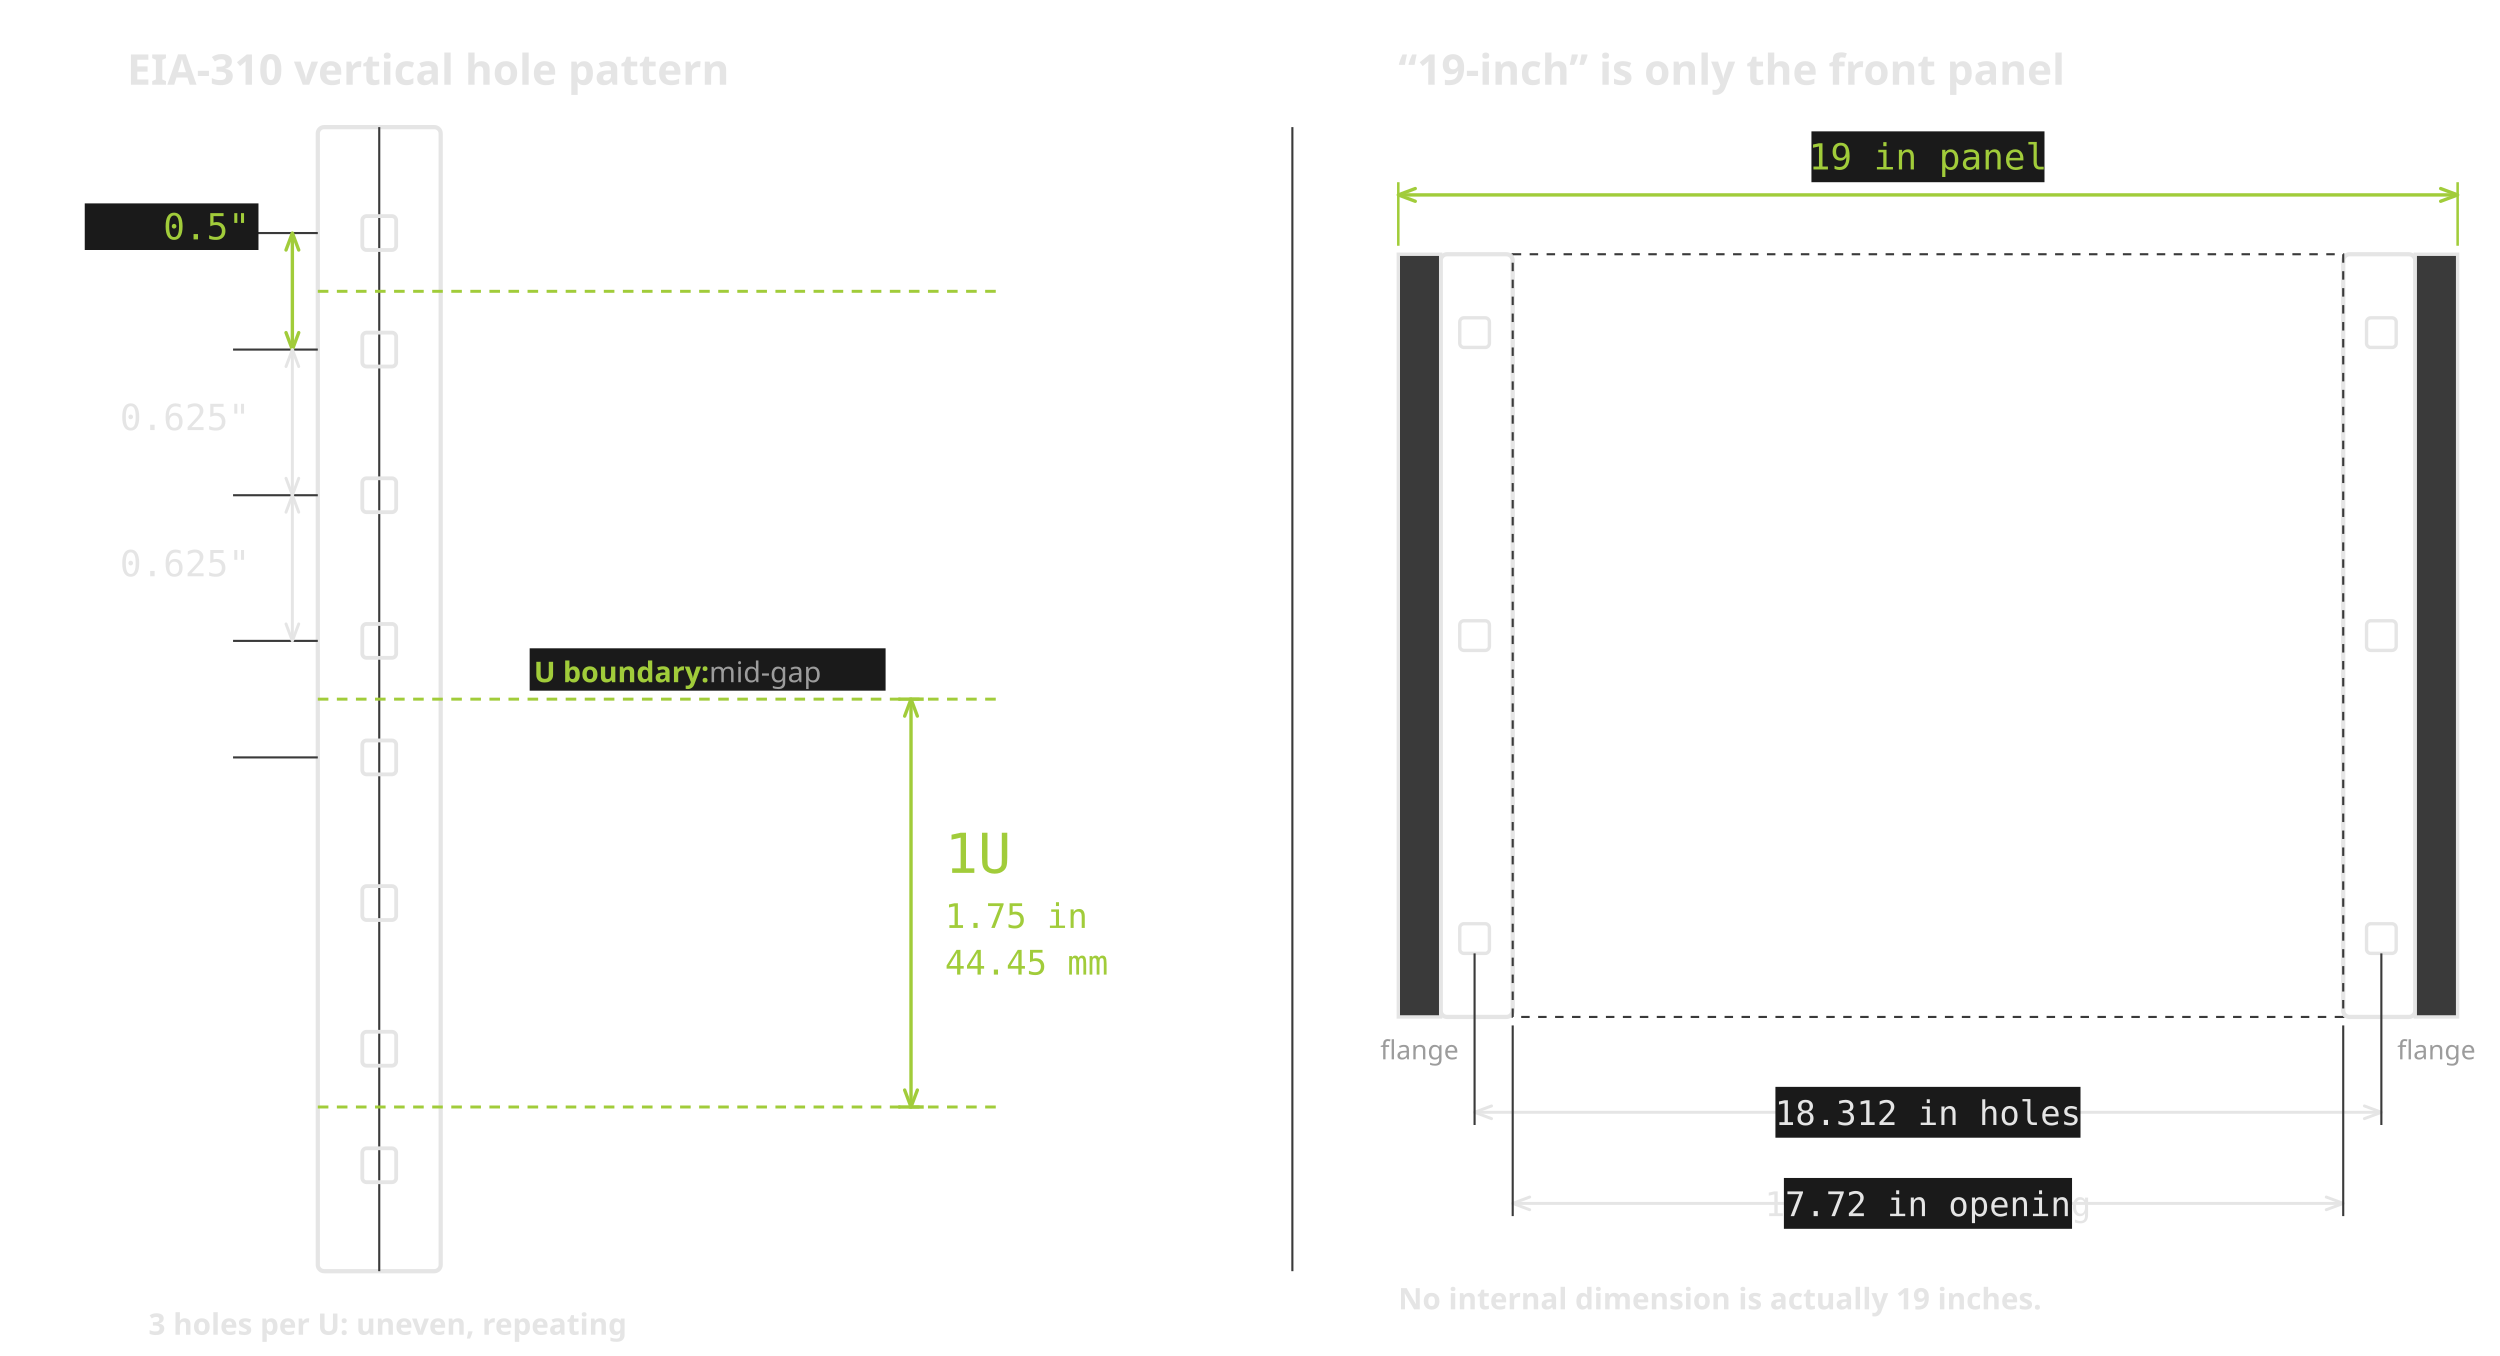
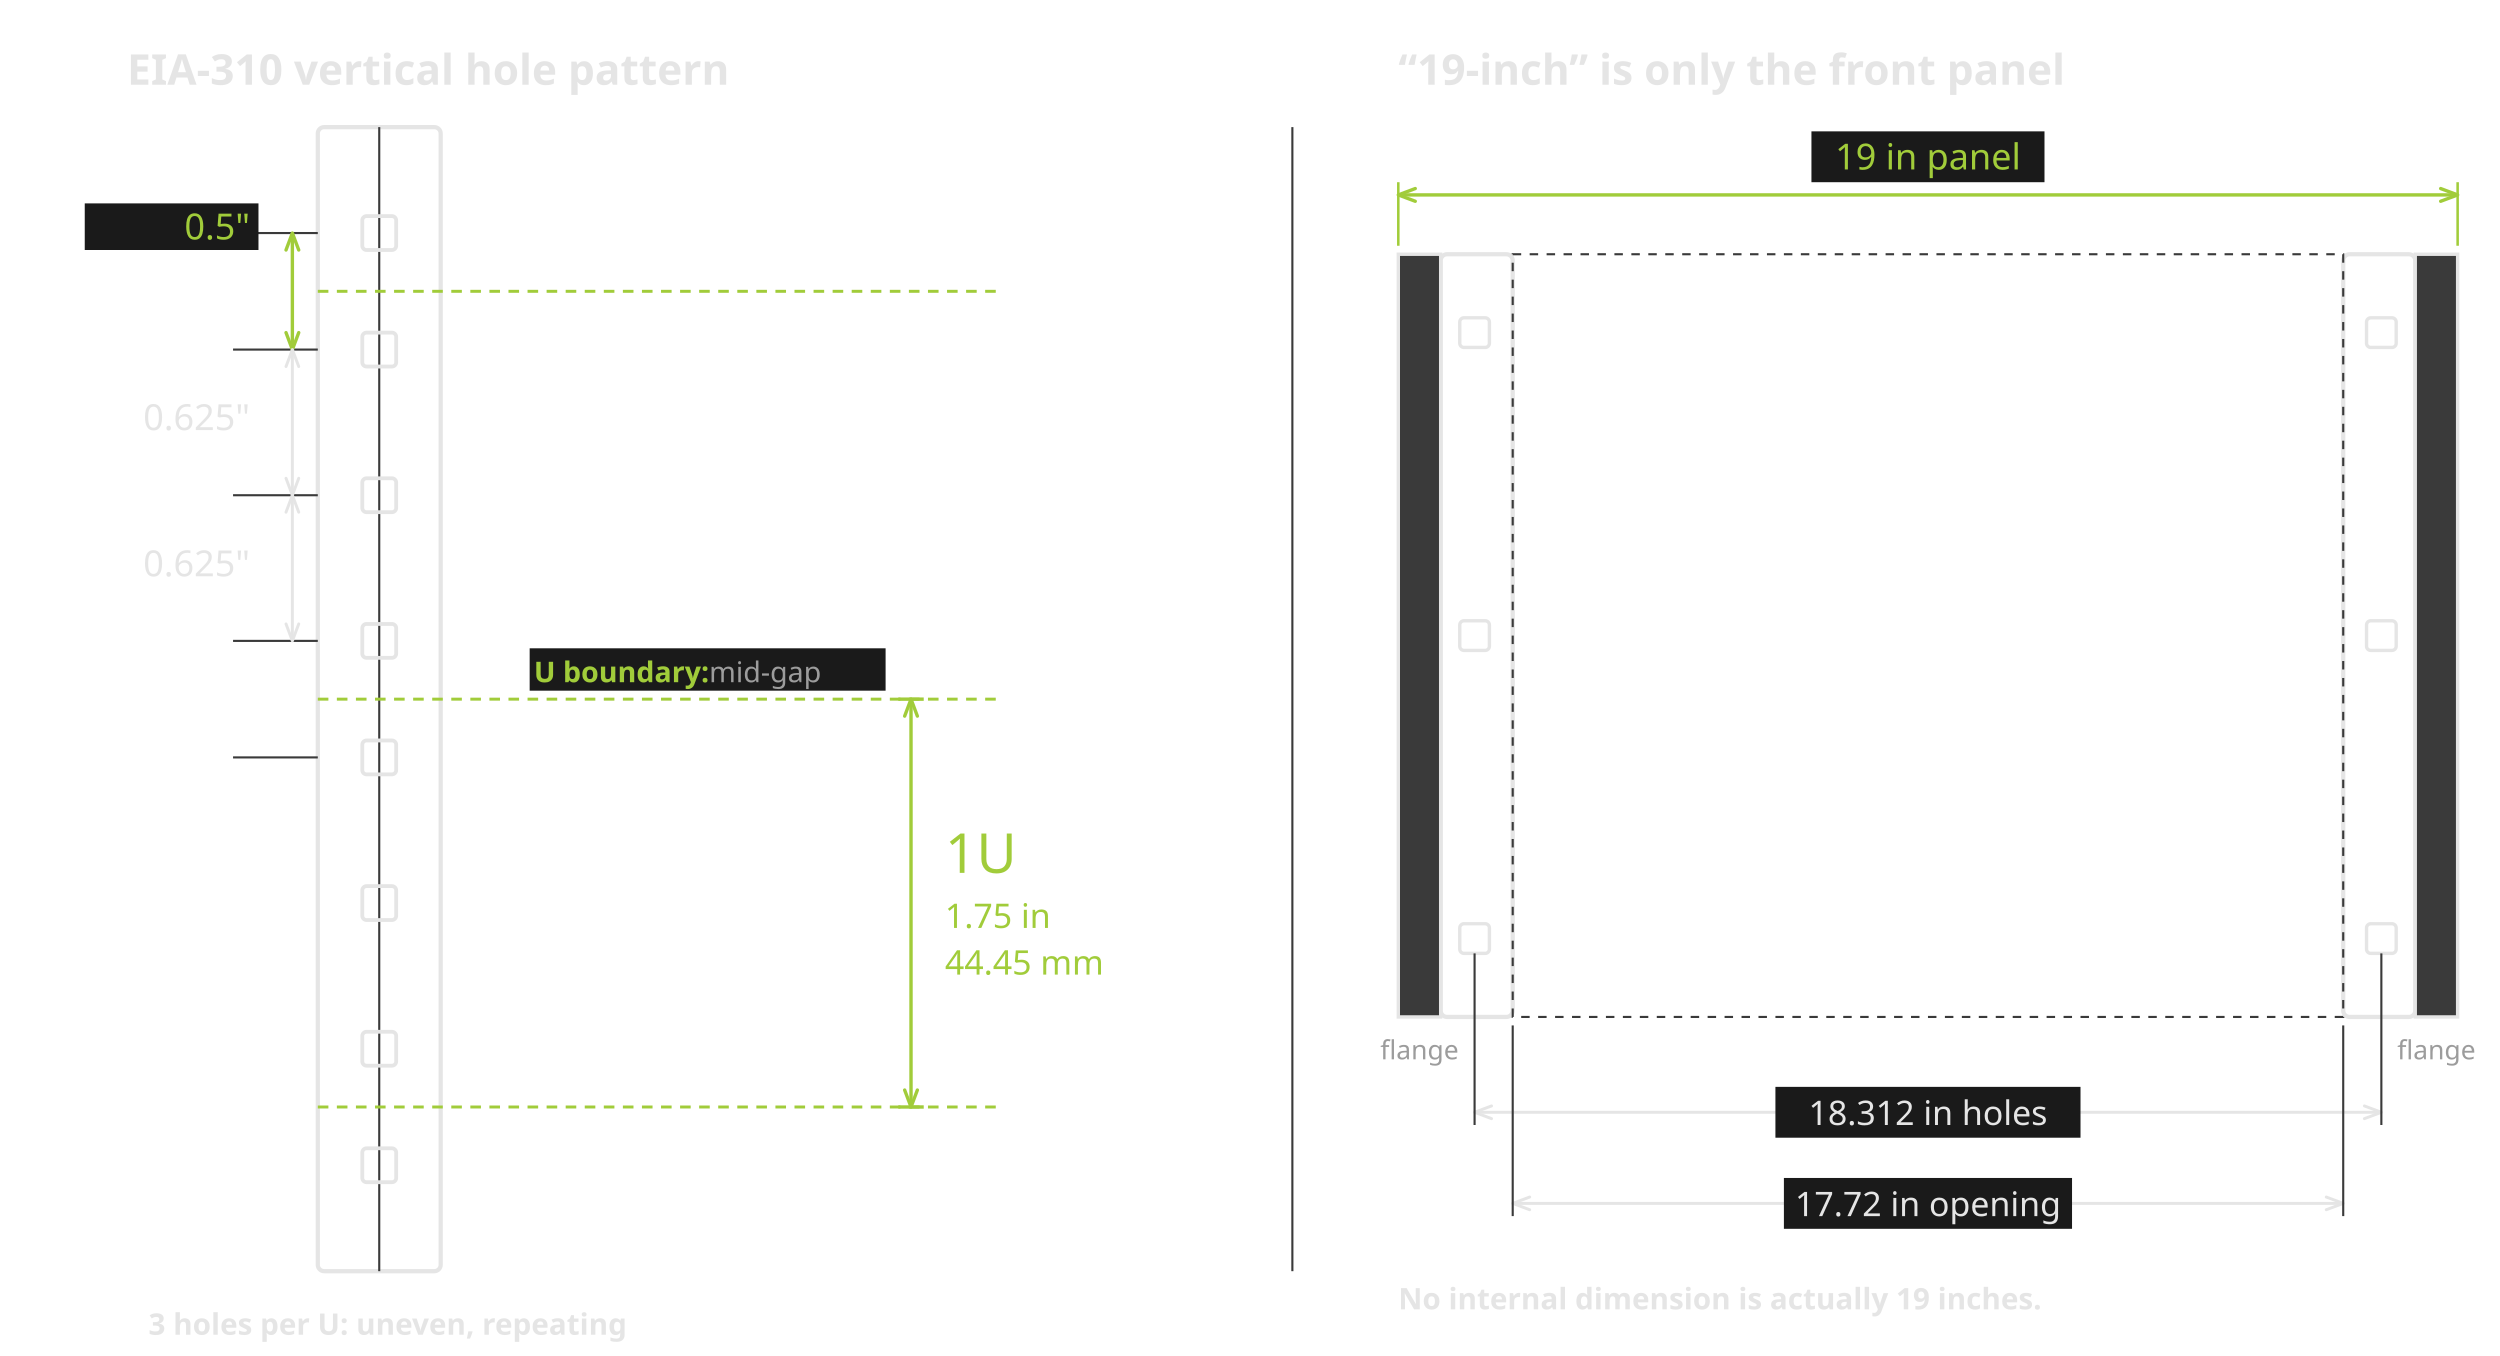
- <svg xmlns="http://www.w3.org/2000/svg" width="1180" height="640" viewBox="0 0 1180 640" font-family="'IBM Plex Sans', sans-serif">
+ <svg xmlns="http://www.w3.org/2000/svg" width="1180" height="640" viewBox="0 0 1180 640" font-family="IBM Plex Sans">
  <defs>
    <marker id="dimArrow" markerUnits="userSpaceOnUse" markerWidth="12" markerHeight="12" refX="9" refY="4" orient="auto">
      <path d="M1,1 L9,4 L1,7" fill="none" stroke="#E5E5E5" stroke-width="1.4" stroke-linecap="round" stroke-linejoin="round" />
    </marker>
    <marker id="dimArrowStart" markerUnits="userSpaceOnUse" markerWidth="12" markerHeight="12" refX="3" refY="4" orient="auto">
      <path d="M11,1 L3,4 L11,7" fill="none" stroke="#E5E5E5" stroke-width="1.4" stroke-linecap="round" stroke-linejoin="round" />
    </marker>
    <marker id="limeArrow" markerUnits="userSpaceOnUse" markerWidth="12" markerHeight="12" refX="9" refY="4" orient="auto">
      <path d="M1,1 L9,4 L1,7" fill="none" stroke="#A1CC3A" stroke-width="1.6" stroke-linecap="round" stroke-linejoin="round" />
    </marker>
    <marker id="limeArrowStart" markerUnits="userSpaceOnUse" markerWidth="12" markerHeight="12" refX="3" refY="4" orient="auto">
      <path d="M11,1 L3,4 L11,7" fill="none" stroke="#A1CC3A" stroke-width="1.6" stroke-linecap="round" stroke-linejoin="round" />
    </marker>
  </defs>
  <rect x="150" y="60" width="58" height="540" fill="none" stroke="#E5E5E5" stroke-width="2" rx="3" />
  <line x1="179" y1="60" x2="179" y2="600" stroke="#3A3A3A" stroke-width="1" />
  <g stroke="#A1CC3A" stroke-width="1.4" stroke-dasharray="5 4">
    <line x1="150" y1="137.5" x2="470" y2="137.5" />
    <line x1="150" y1="330" x2="470" y2="330" />
    <line x1="150" y1="522.5" x2="470" y2="522.5" />
  </g>
  <g fill="none" stroke="#E5E5E5" stroke-width="1.8">
    <rect x="171" y="102" width="16" height="16" rx="2" />
    <rect x="171" y="157" width="16" height="16" rx="2" />
    <rect x="171" y="225.75" width="16" height="16" rx="2" />
    <rect x="171" y="294.5" width="16" height="16" rx="2" />
    <rect x="171" y="349.5" width="16" height="16" rx="2" />
    <rect x="171" y="418.25" width="16" height="16" rx="2" />
    <rect x="171" y="487" width="16" height="16" rx="2" />
    <rect x="171" y="542" width="16" height="16" rx="2" />
  </g>
  <g stroke="#3A3A3A" stroke-width="1">
    <line x1="110" y1="110" x2="150" y2="110" />
    <line x1="110" y1="165" x2="150" y2="165" />
    <line x1="110" y1="233.75" x2="150" y2="233.75" />
    <line x1="110" y1="302.5" x2="150" y2="302.5" />
    <line x1="110" y1="357.5" x2="150" y2="357.5" />
  </g>
  <line x1="138" y1="110" x2="138" y2="165" stroke="#A1CC3A" stroke-width="1.6" marker-start="url(#limeArrowStart)" marker-end="url(#limeArrow)" />
  <line x1="138" y1="165" x2="138" y2="233.75" stroke="#E5E5E5" stroke-width="1.4" marker-start="url(#dimArrowStart)" marker-end="url(#dimArrow)" />
  <line x1="138" y1="233.75" x2="138" y2="302.5" stroke="#E5E5E5" stroke-width="1.4" marker-start="url(#dimArrowStart)" marker-end="url(#dimArrow)" />
  <rect x="40" y="96" width="82" height="22" fill="#1A1A1A" />
-   <text x="118" y="113" text-anchor="end" font-family="'DM Mono', monospace" font-size="17" font-weight="500" fill="#A1CC3A">0.5"</text>
-   <text x="118" y="203" text-anchor="end" font-family="'DM Mono', monospace" font-size="17" font-weight="500" fill="#E5E5E5">0.625"</text>
-   <text x="118" y="272" text-anchor="end" font-family="'DM Mono', monospace" font-size="17" font-weight="500" fill="#E5E5E5">0.625"</text>
+   <text x="118" y="113" text-anchor="end" font-family="DM Mono" font-size="17" font-weight="500" fill="#A1CC3A">0.5"</text>
+   <text x="118" y="203" text-anchor="end" font-family="DM Mono" font-size="17" font-weight="500" fill="#E5E5E5">0.625"</text>
+   <text x="118" y="272" text-anchor="end" font-family="DM Mono" font-size="17" font-weight="500" fill="#E5E5E5">0.625"</text>
  <rect x="250" y="306" width="168" height="20" fill="#1A1A1A" />
  <text x="252" y="322" text-anchor="start" font-size="13.5" font-weight="600" fill="#A1CC3A">U boundary:<tspan fill="#9C9C9C" font-weight="400"> mid-gap</tspan>
  </text>
  <g stroke="#A1CC3A" stroke-width="1.6">
    <line x1="430" y1="330" x2="430" y2="522.5" marker-start="url(#limeArrowStart)" marker-end="url(#limeArrow)" />
    <line x1="424" y1="330" x2="436" y2="330" />
    <line x1="424" y1="522.5" x2="436" y2="522.5" />
  </g>
-   <text x="446" y="412" font-family="'DM Mono', monospace" font-size="26" font-weight="500" fill="#A1CC3A">1U</text>
-   <text x="446" y="438" font-family="'DM Mono', monospace" font-size="16" font-weight="500" fill="#A1CC3A">1.75 in</text>
-   <text x="446" y="460" font-family="'DM Mono', monospace" font-size="16" font-weight="500" fill="#A1CC3A">44.45 mm</text>
+   <text x="446" y="412" font-family="DM Mono" font-size="26" font-weight="500" fill="#A1CC3A">1U</text>
+   <text x="446" y="438" font-family="DM Mono" font-size="16" font-weight="500" fill="#A1CC3A">1.75 in</text>
+   <text x="446" y="460" font-family="DM Mono" font-size="16" font-weight="500" fill="#A1CC3A">44.45 mm</text>
  <text x="183" y="630" text-anchor="middle" font-size="14" font-weight="600" fill="#E5E5E5">3 holes per U: uneven, repeating</text>
  <text x="60" y="40" font-size="20" font-weight="700" fill="#E5E5E5">EIA-310 vertical hole pattern</text>
  <line x1="610" y1="60" x2="610" y2="600" stroke="#3A3A3A" stroke-width="1" />
  <text x="660" y="40" font-size="20" font-weight="700" fill="#E5E5E5">“19-inch” is only the front panel</text>
  <rect x="680" y="120" width="34" height="360" fill="none" stroke="#E5E5E5" stroke-width="2" rx="3" />
  <rect x="1106" y="120" width="34" height="360" fill="none" stroke="#E5E5E5" stroke-width="2" rx="3" />
  <rect x="660" y="120" width="20" height="360" fill="#3A3A3A" stroke="#E5E5E5" stroke-width="1.6" />
  <rect x="1140" y="120" width="20" height="360" fill="#3A3A3A" stroke="#E5E5E5" stroke-width="1.6" />
  <rect x="714" y="120" width="392" height="360" fill="none" stroke="#3A3A3A" stroke-width="1" stroke-dasharray="4 4" />
  <g fill="none" stroke="#E5E5E5" stroke-width="1.6">
    <rect x="689" y="150" width="14" height="14" rx="2" />
    <rect x="689" y="293" width="14" height="14" rx="2" />
    <rect x="689" y="436" width="14" height="14" rx="2" />
    <rect x="1117" y="150" width="14" height="14" rx="2" />
    <rect x="1117" y="293" width="14" height="14" rx="2" />
    <rect x="1117" y="436" width="14" height="14" rx="2" />
  </g>
  <line x1="660" y1="92" x2="1160" y2="92" stroke="#A1CC3A" stroke-width="1.6" marker-start="url(#limeArrowStart)" marker-end="url(#limeArrow)" />
  <line x1="660" y1="86" x2="660" y2="116" stroke="#A1CC3A" stroke-width="1.2" />
  <line x1="1160" y1="86" x2="1160" y2="116" stroke="#A1CC3A" stroke-width="1.2" />
  <rect x="855" y="62" width="110" height="24" fill="#1A1A1A" />
-   <text x="910" y="80" text-anchor="middle" font-family="'DM Mono', monospace" font-size="17" font-weight="500" fill="#A1CC3A">19 in panel</text>
+   <text x="910" y="80" text-anchor="middle" font-family="DM Mono" font-size="17" font-weight="500" fill="#A1CC3A">19 in panel</text>
  <line x1="696" y1="525" x2="1124" y2="525" stroke="#E5E5E5" stroke-width="1.4" marker-start="url(#dimArrowStart)" marker-end="url(#dimArrow)" />
  <line x1="696" y1="450" x2="696" y2="531" stroke="#3A3A3A" stroke-width="1" />
  <line x1="1124" y1="450" x2="1124" y2="531" stroke="#3A3A3A" stroke-width="1" />
  <rect x="838" y="513" width="144" height="24" fill="#1A1A1A" />
-   <text x="910" y="531" text-anchor="middle" font-family="'DM Mono', monospace" font-size="16" font-weight="500" fill="#E5E5E5">18.312 in holes</text>
+   <text x="910" y="531" text-anchor="middle" font-family="DM Mono" font-size="16" font-weight="500" fill="#E5E5E5">18.312 in holes</text>
  <line x1="714" y1="568" x2="1106" y2="568" stroke="#E5E5E5" stroke-width="1.4" marker-start="url(#dimArrowStart)" marker-end="url(#dimArrow)" />
  <line x1="714" y1="484" x2="714" y2="574" stroke="#3A3A3A" stroke-width="1" />
  <line x1="1106" y1="484" x2="1106" y2="574" stroke="#3A3A3A" stroke-width="1" />
  <rect x="842" y="556" width="136" height="24" fill="#1A1A1A" />
-   <text x="910" y="574" text-anchor="middle" font-family="'DM Mono', monospace" font-size="16" font-weight="500" fill="#E5E5E5">17.72 in opening</text>
+   <text x="910" y="574" text-anchor="middle" font-family="DM Mono" font-size="16" font-weight="500" fill="#E5E5E5">17.72 in opening</text>
  <text x="670" y="500" text-anchor="middle" font-size="12.5" fill="#9C9C9C">flange</text>
  <text x="1150" y="500" text-anchor="middle" font-size="12.5" fill="#9C9C9C">flange</text>
  <text x="660" y="618" font-size="14" font-weight="600" fill="#E5E5E5">No internal dimension is actually 19 inches.</text>
</svg>
